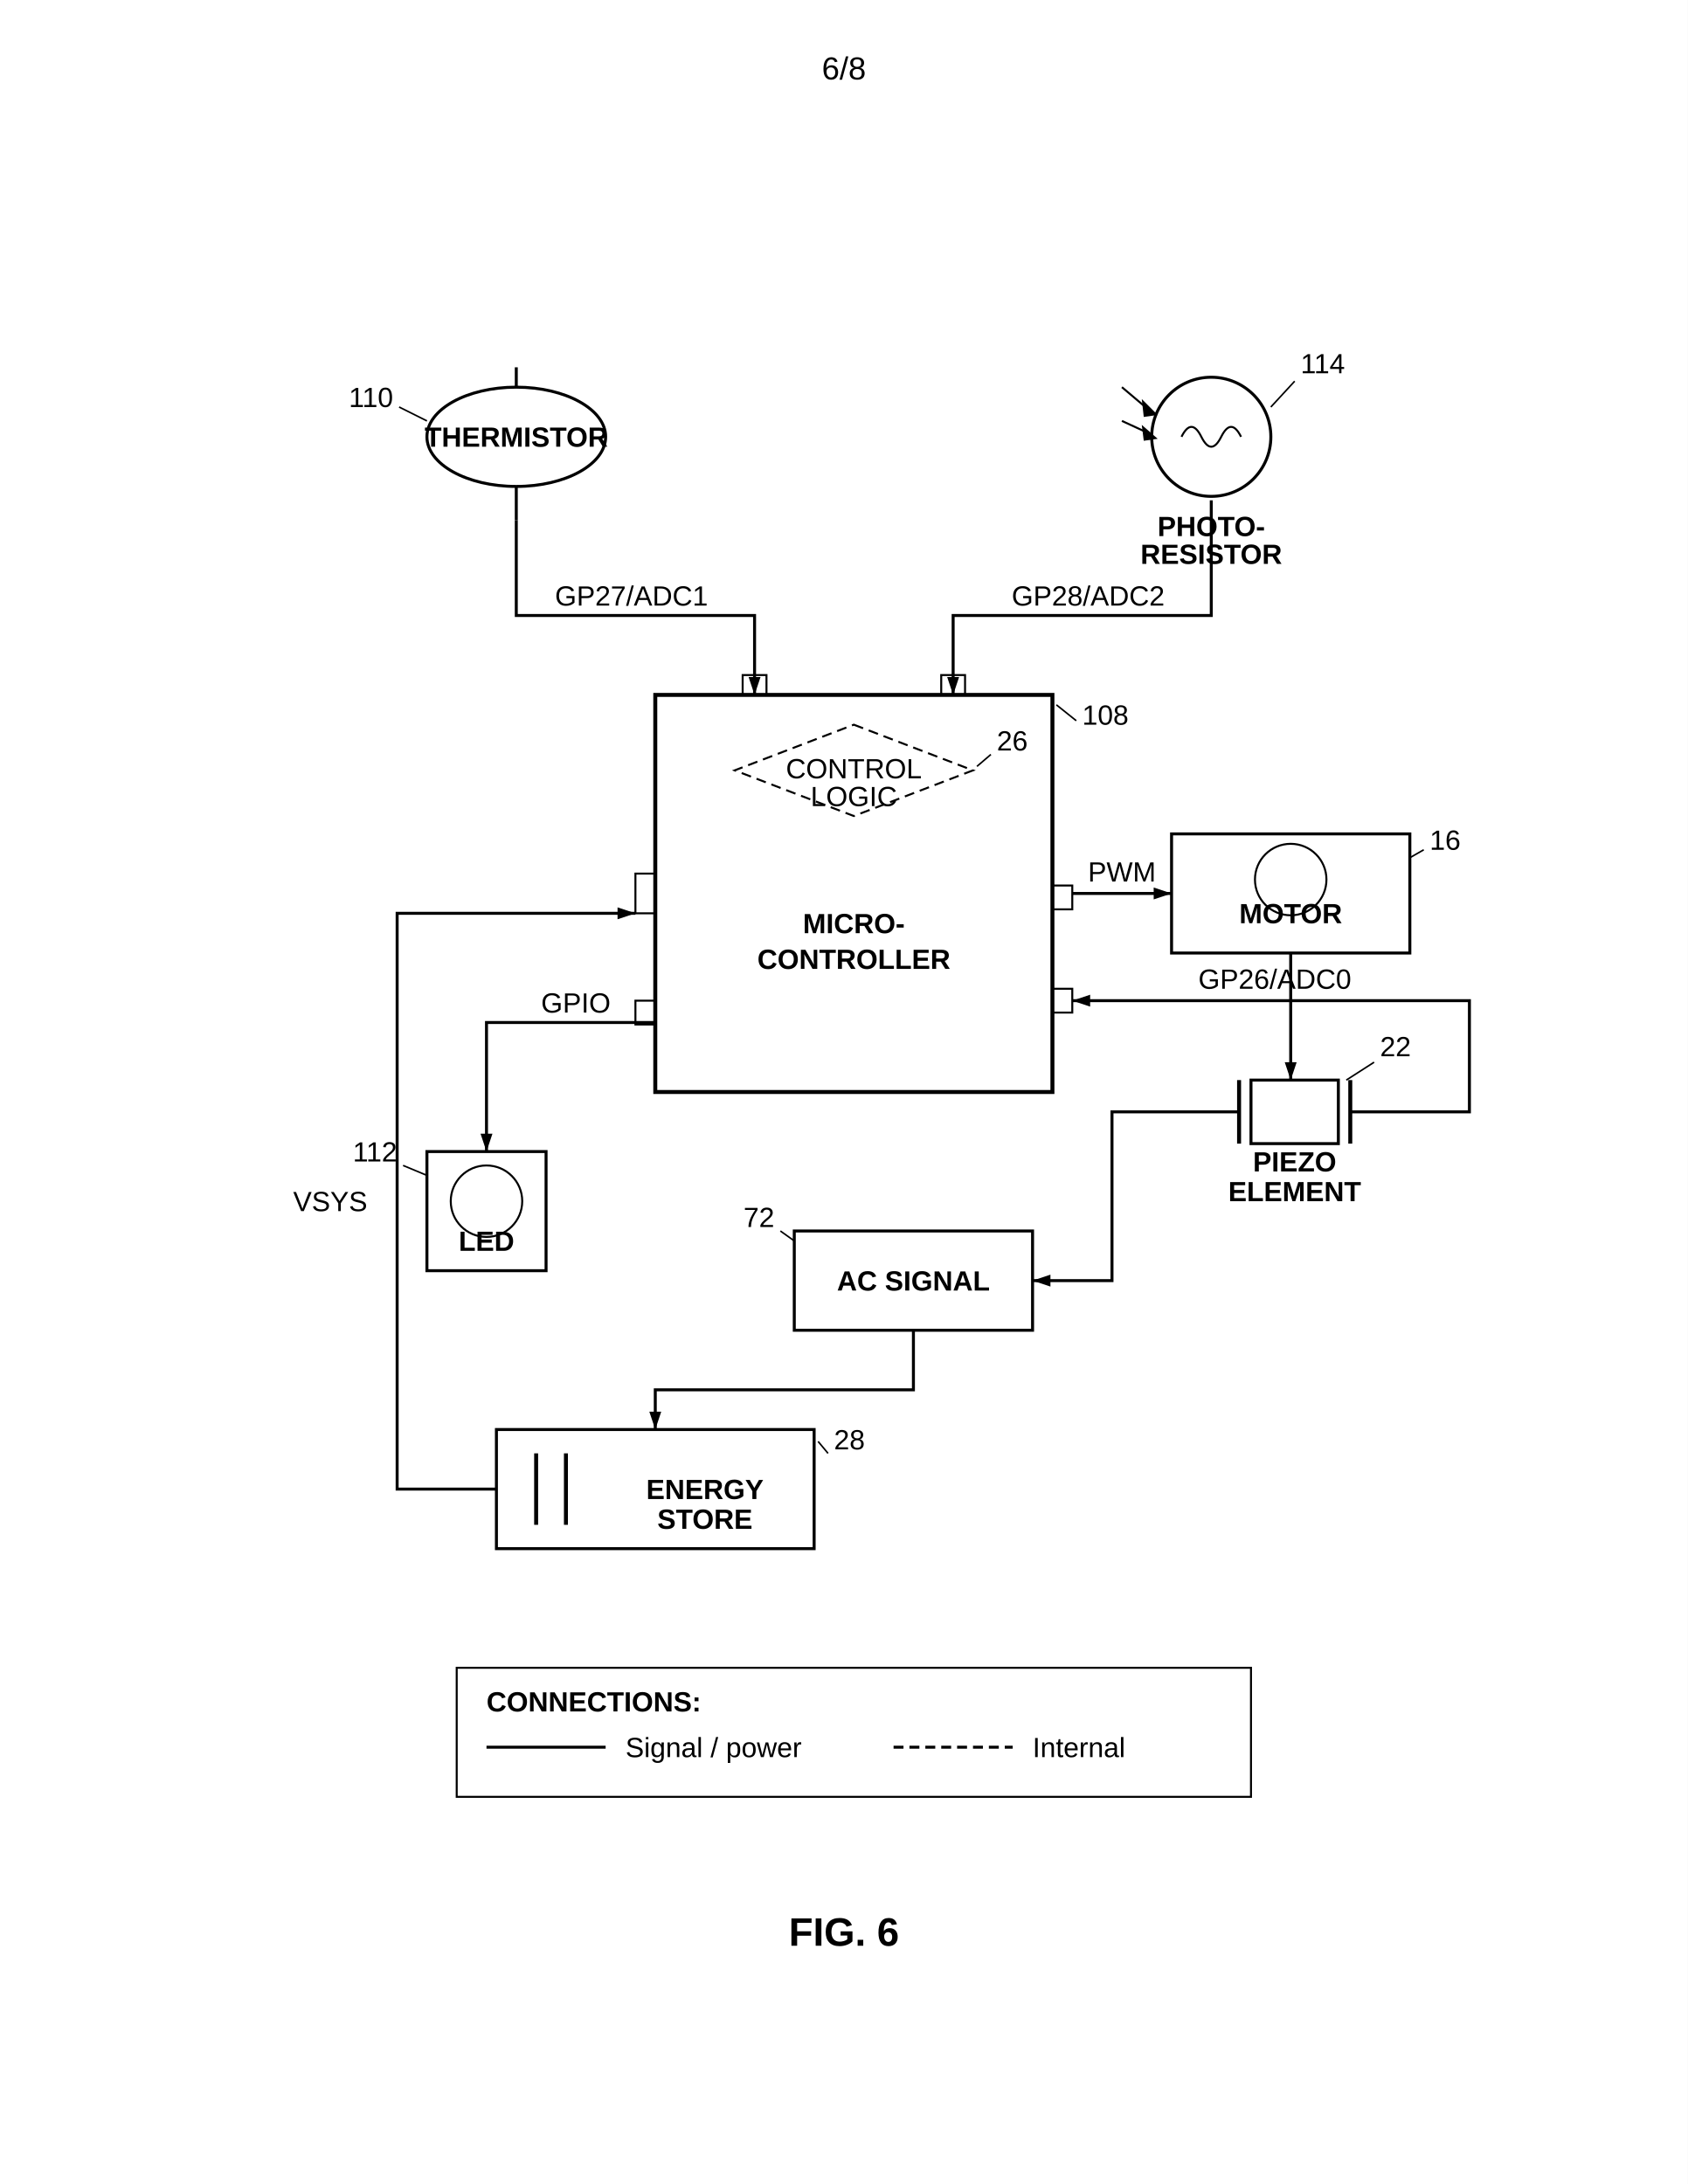
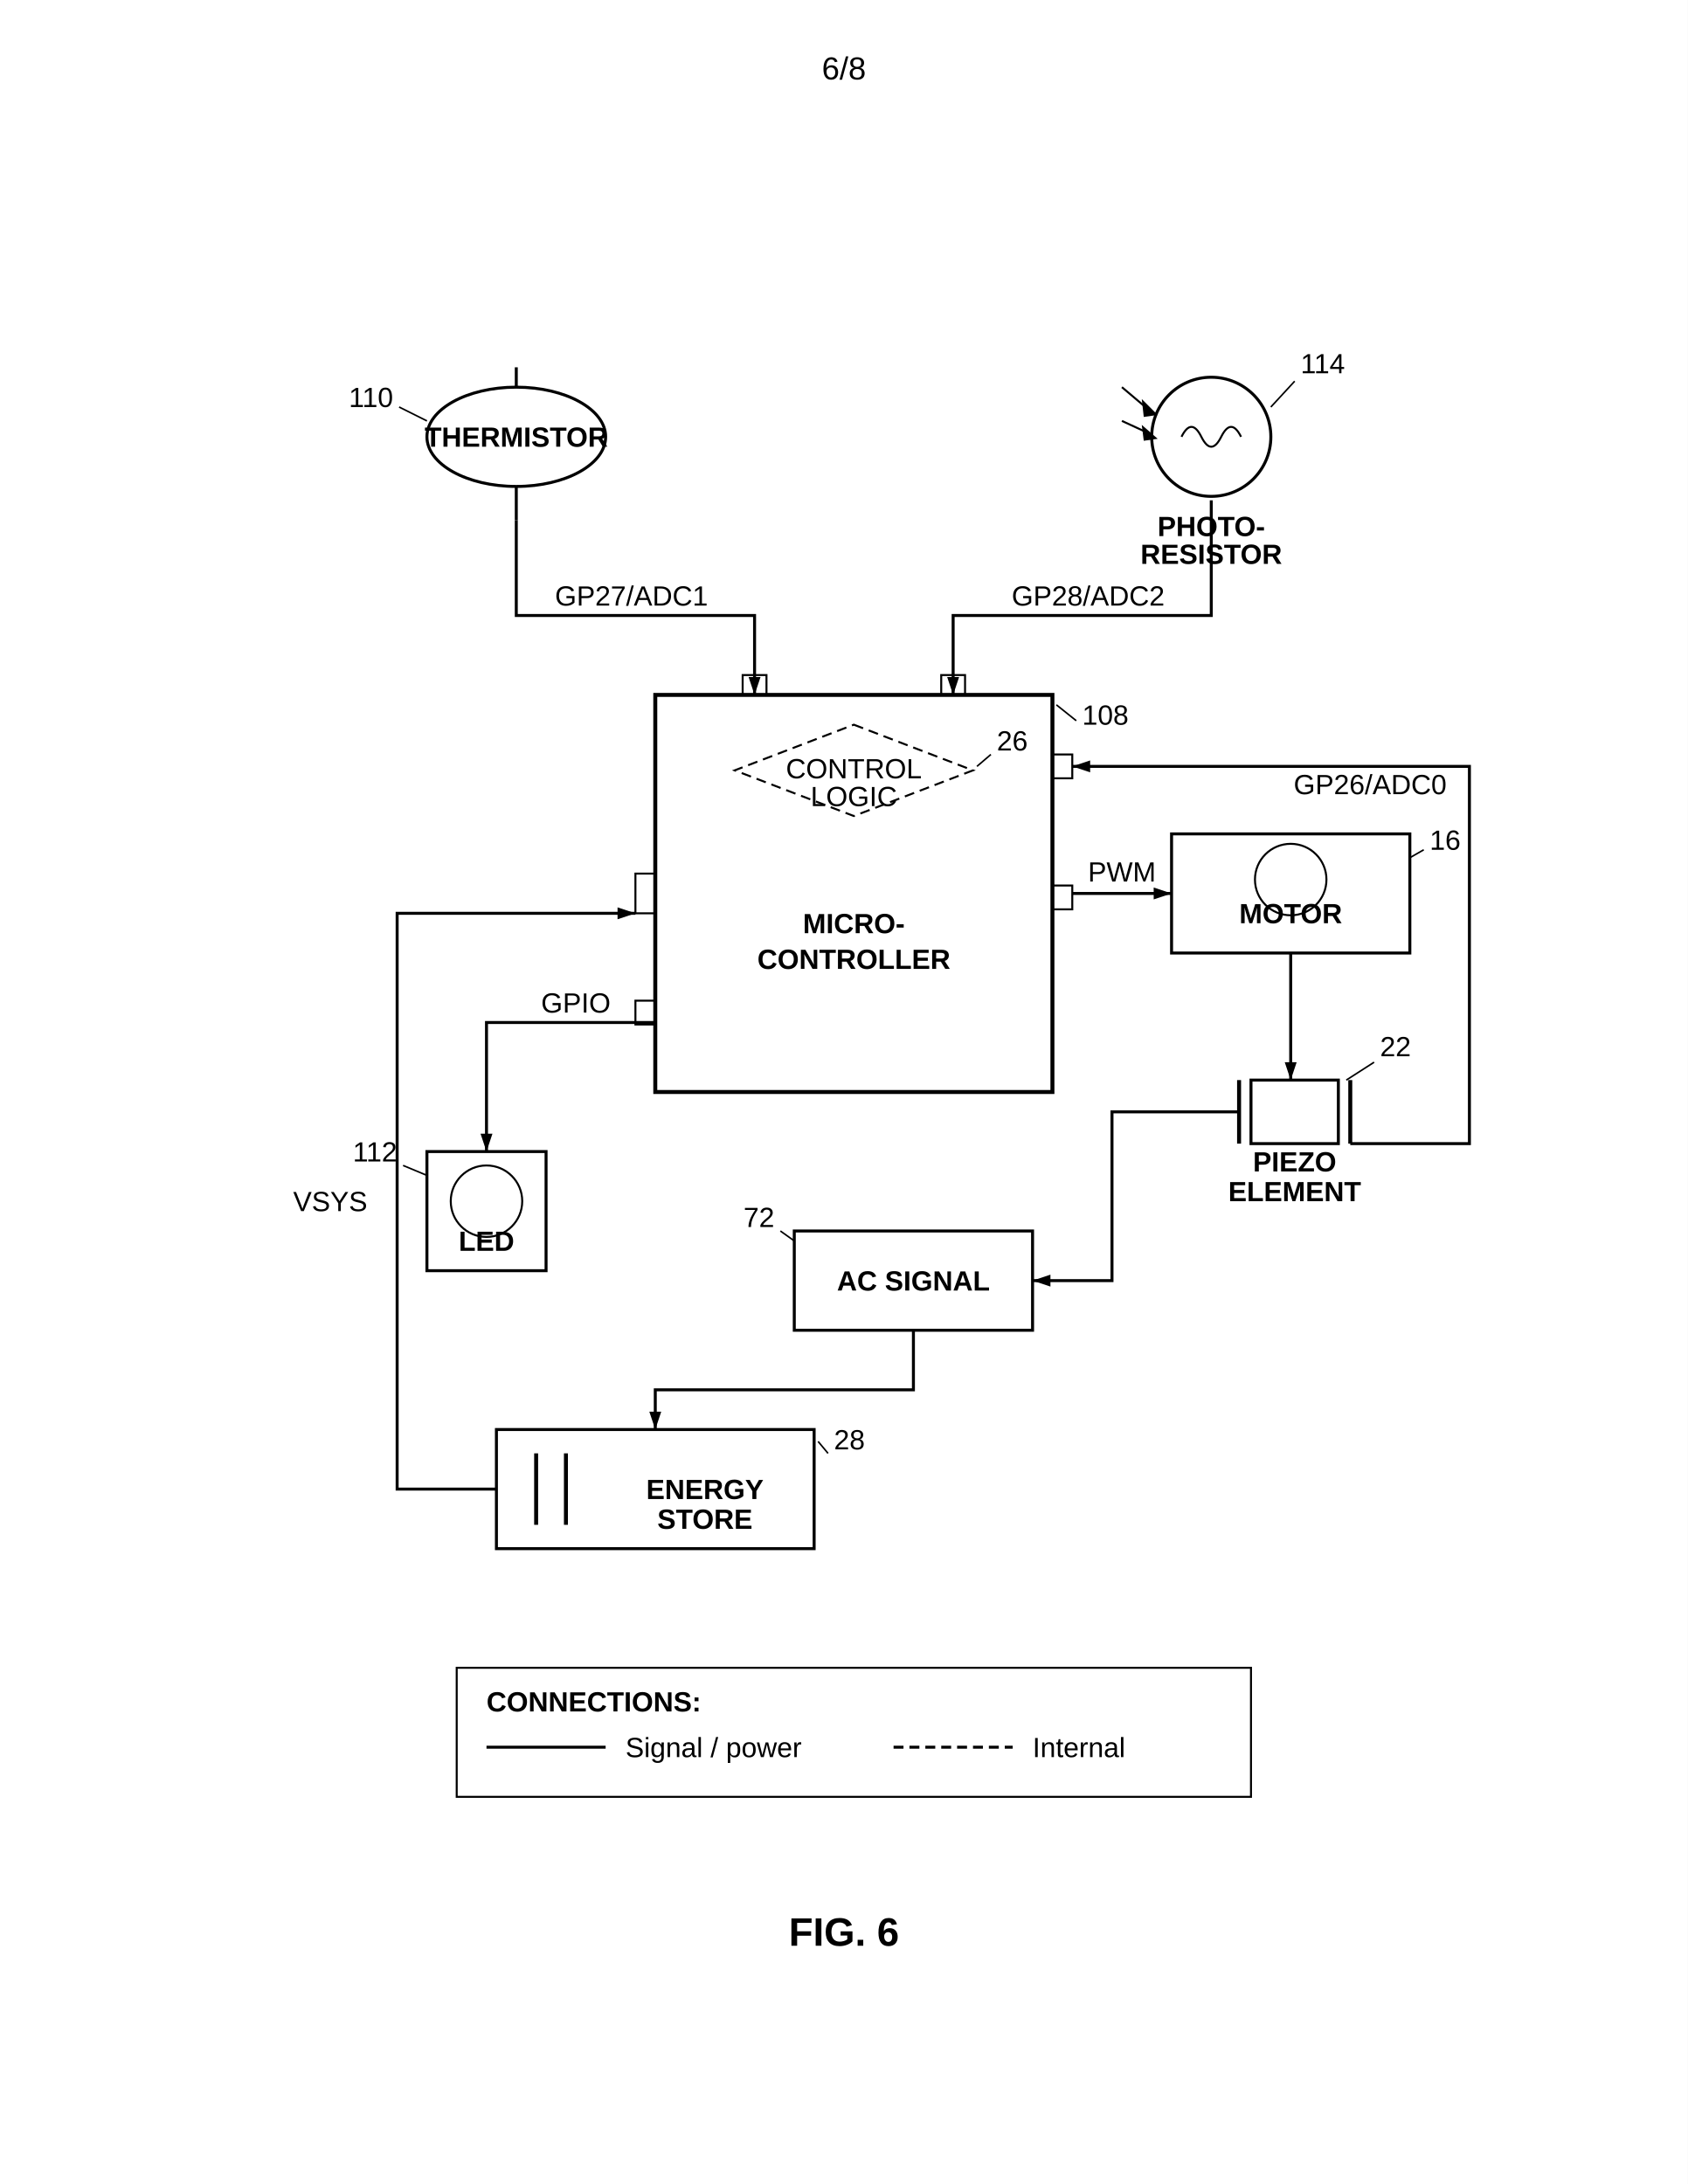
<svg xmlns="http://www.w3.org/2000/svg" width="8.5in" height="11in" viewBox="0 0 850 1100">
  <defs>
    <marker id="ah" markerWidth="6" markerHeight="4" refX="6" refY="2" orient="auto">
      <polygon points="0 0, 6 2, 0 4" fill="black" />
    </marker>
  </defs>
  <rect width="100%" height="100%" fill="white" />
  <text x="425" y="40" font-family="Arial, sans-serif" font-size="16" text-anchor="middle" fill="black">6/8</text>
  <g transform="translate(30, 70)">
    <rect x="300" y="280" width="200" height="200" fill="none" stroke="black" stroke-width="2" />
    <rect x="344" y="270" width="12" height="10" fill="none" stroke="black" stroke-width="1" />
    <rect x="444" y="270" width="12" height="10" fill="none" stroke="black" stroke-width="1" />
    <rect x="290" y="370" width="10" height="20" fill="none" stroke="black" stroke-width="1" />
    <rect x="500" y="376" width="10" height="12" fill="none" stroke="black" stroke-width="1" />
    <rect x="290" y="434" width="10" height="12" fill="none" stroke="black" stroke-width="1" />
    <text x="400" y="400" font-family="Arial, sans-serif" font-size="14" font-weight="bold" text-anchor="middle" fill="black">MICRO-</text>
    <text x="400" y="418" font-family="Arial, sans-serif" font-size="14" font-weight="bold" text-anchor="middle" fill="black">CONTROLLER</text>
    <text x="515" y="295" font-family="Arial, sans-serif" font-size="14" text-anchor="start" fill="black">108</text>
    <line x1="512" y1="293" x2="502" y2="285" stroke="black" stroke-width="0.8" />
    <polygon points="400,295 460,318 400,341 340,318" fill="none" stroke="black" stroke-width="1" stroke-dasharray="5,3" />
    <text x="400" y="322" font-family="Arial, sans-serif" font-size="14" text-anchor="middle" fill="black">CONTROL</text>
    <text x="400" y="336" font-family="Arial, sans-serif" font-size="14" text-anchor="middle" fill="black">LOGIC</text>
    <text x="472" y="308" font-family="Arial, sans-serif" font-size="14" text-anchor="start" fill="black">26</text>
    <line x1="469" y1="310" x2="462" y2="316" stroke="black" stroke-width="0.8" />
    <line x1="230" y1="115" x2="230" y2="125" stroke="black" stroke-width="1.5" />
    <ellipse cx="230" cy="150" rx="45" ry="25" fill="none" stroke="black" stroke-width="1.5" />
    <line x1="230" y1="175" x2="230" y2="192" stroke="black" stroke-width="1.5" />
    <text x="230" y="155" font-family="Arial, sans-serif" font-size="14" font-weight="bold" text-anchor="middle" fill="black">THERMISTOR</text>
    <text x="168" y="135" font-family="Arial, sans-serif" font-size="14" text-anchor="end" fill="black">110</text>
    <line x1="171" y1="135" x2="185" y2="142" stroke="black" stroke-width="0.8" />
    <path d="M 230 192 L 230 240 L 350 240 L 350 280" fill="none" stroke="black" stroke-width="1.5" marker-end="url(#ah)" />
    <text x="288" y="235" font-family="Arial, sans-serif" font-size="14" text-anchor="middle" fill="black">GP27/ADC1</text>
    <circle cx="580" cy="150" r="30" fill="none" stroke="black" stroke-width="1.5" />
    <path d="M565,150 Q570,140 575,150 Q580,160 585,150 Q590,140 595,150" fill="none" stroke="black" stroke-width="1" />
    <line x1="535" y1="125" x2="548" y2="136" stroke="black" stroke-width="1" />
    <polygon points="545 131, 553 139, 546 140" fill="black" stroke="none" />
    <line x1="535" y1="142" x2="548" y2="148" stroke="black" stroke-width="1" />
    <polygon points="545 144, 553 151, 546 152" fill="black" stroke="none" />
    <text x="580" y="200" font-family="Arial, sans-serif" font-size="14" font-weight="bold" text-anchor="middle" fill="black">PHOTO-</text>
    <text x="580" y="214" font-family="Arial, sans-serif" font-size="14" font-weight="bold" text-anchor="middle" fill="black">RESISTOR</text>
    <text x="625" y="118" font-family="Arial, sans-serif" font-size="14" text-anchor="start" fill="black">114</text>
    <line x1="622" y1="122" x2="610" y2="135" stroke="black" stroke-width="0.8" />
    <path d="M 580 182 L 580 240 L 450 240 L 450 280" fill="none" stroke="black" stroke-width="1.5" marker-end="url(#ah)" />
    <text x="518" y="235" font-family="Arial, sans-serif" font-size="14" text-anchor="middle" fill="black">GP28/ADC2</text>
    <rect x="560" y="350" width="120" height="60" fill="none" stroke="black" stroke-width="1.5" />
    <circle cx="620" cy="373" r="18" fill="none" stroke="black" stroke-width="1" />
    <text x="620" y="395" font-family="Arial, sans-serif" font-size="14" font-weight="bold" text-anchor="middle" fill="black">MOTOR</text>
    <text x="690" y="358" font-family="Arial, sans-serif" font-size="14" text-anchor="start" fill="black">16</text>
    <line x1="687" y1="358" x2="680" y2="362" stroke="black" stroke-width="0.8" />
    <line x1="510" y1="380" x2="560" y2="380" stroke="black" stroke-width="1.5" marker-end="url(#ah)" />
    <text x="535" y="374" font-family="Arial, sans-serif" font-size="14" text-anchor="middle" fill="black">PWM</text>
    <line x1="594" y1="474" x2="594" y2="506" stroke="black" stroke-width="2" />
    <rect x="600" y="474" width="44" height="32" fill="none" stroke="black" stroke-width="1.5" />
    <line x1="650" y1="474" x2="650" y2="506" stroke="black" stroke-width="2" />
    <text x="622" y="520" font-family="Arial, sans-serif" font-size="14" font-weight="bold" text-anchor="middle" fill="black">PIEZO</text>
    <text x="622" y="535" font-family="Arial, sans-serif" font-size="14" font-weight="bold" text-anchor="middle" fill="black">ELEMENT</text>
    <text x="665" y="462" font-family="Arial, sans-serif" font-size="14" text-anchor="start" fill="black">22</text>
    <line x1="662" y1="465" x2="648" y2="474" stroke="black" stroke-width="0.8" />
    <line x1="620" y1="410" x2="620" y2="474" stroke="black" stroke-width="1.5" marker-end="url(#ah)" />
-     <rect x="500" y="428" width="10" height="12" fill="none" stroke="black" stroke-width="1" />
-     <path d="M 650 490 L 710 490 L 710 434 L 510 434" fill="none" stroke="black" stroke-width="1.5" marker-end="url(#ah)" />
-     <text x="612" y="428" font-family="Arial, sans-serif" font-size="14" text-anchor="middle" fill="black">GP26/ADC0</text>
+     <rect x="500" y="310" width="10" height="12" fill="none" stroke="black" stroke-width="1" />
+     <path d="M 650 506 L 710 506 L 710 316 L 510 316" fill="none" stroke="black" stroke-width="1.5" marker-end="url(#ah)" />
+     <text x="660" y="330" font-family="Arial, sans-serif" font-size="14" text-anchor="middle" fill="black">GP26/ADC0</text>
    <rect x="370" y="550" width="120" height="50" fill="none" stroke="black" stroke-width="1.5" />
    <text x="430" y="580" font-family="Arial, sans-serif" font-size="14" font-weight="bold" text-anchor="middle" fill="black">AC SIGNAL</text>
    <text x="360" y="548" font-family="Arial, sans-serif" font-size="14" text-anchor="end" fill="black">72</text>
    <line x1="363" y1="550" x2="370" y2="555" stroke="black" stroke-width="0.8" />
    <path d="M 594 490 L 530 490 L 530 575 L 490 575" fill="none" stroke="black" stroke-width="1.5" marker-end="url(#ah)" />
    <rect x="220" y="650" width="160" height="60" fill="none" stroke="black" stroke-width="1.5" />
    <line x1="240" y1="662" x2="240" y2="698" stroke="black" stroke-width="2" />
    <line x1="255" y1="662" x2="255" y2="698" stroke="black" stroke-width="2" />
    <text x="325" y="685" font-family="Arial, sans-serif" font-size="14" font-weight="bold" text-anchor="middle" fill="black">ENERGY</text>
    <text x="325" y="700" font-family="Arial, sans-serif" font-size="14" font-weight="bold" text-anchor="middle" fill="black">STORE</text>
    <text x="390" y="660" font-family="Arial, sans-serif" font-size="14" text-anchor="start" fill="black">28</text>
    <line x1="387" y1="662" x2="382" y2="656" stroke="black" stroke-width="0.8" />
    <path d="M 430 600 L 430 630 L 300 630 L 300 650" fill="none" stroke="black" stroke-width="1.5" marker-end="url(#ah)" />
    <path d="M 220 680 L 170 680 L 170 390 L 290 390" fill="none" stroke="black" stroke-width="1.5" marker-end="url(#ah)" />
    <text x="155" y="540" font-family="Arial, sans-serif" font-size="14" text-anchor="end" fill="black">VSYS</text>
    <rect x="185" y="510" width="60" height="60" fill="none" stroke="black" stroke-width="1.5" />
    <circle cx="215" cy="535" r="18" fill="none" stroke="black" stroke-width="1" />
    <text x="215" y="560" font-family="Arial, sans-serif" font-size="14" font-weight="bold" text-anchor="middle" fill="black">LED</text>
    <text x="170" y="515" font-family="Arial, sans-serif" font-size="14" text-anchor="end" fill="black">112</text>
    <line x1="173" y1="517" x2="185" y2="522" stroke="black" stroke-width="0.8" />
    <path d="M 300 445 L 215 445 L 215 510" fill="none" stroke="black" stroke-width="1.5" marker-end="url(#ah)" />
    <text x="260" y="440" font-family="Arial, sans-serif" font-size="14" text-anchor="middle" fill="black">GPIO</text>
    <rect x="200" y="770" width="400" height="65" fill="none" stroke="black" stroke-width="1" />
    <text x="215" y="792" font-family="Arial, sans-serif" font-size="14" font-weight="bold" fill="black">CONNECTIONS:</text>
    <line x1="215" y1="810" x2="275" y2="810" stroke="black" stroke-width="1.5" />
    <text x="285" y="815" font-family="Arial, sans-serif" font-size="14" text-anchor="start" fill="black">Signal / power</text>
    <line x1="420" y1="810" x2="480" y2="810" stroke="black" stroke-width="1.5" stroke-dasharray="5,3" />
    <text x="490" y="815" font-family="Arial, sans-serif" font-size="14" text-anchor="start" fill="black">Internal</text>
  </g>
  <text x="425" y="980" font-family="Arial, sans-serif" font-size="20" font-weight="bold" text-anchor="middle" fill="black">FIG. 6</text>
</svg>
